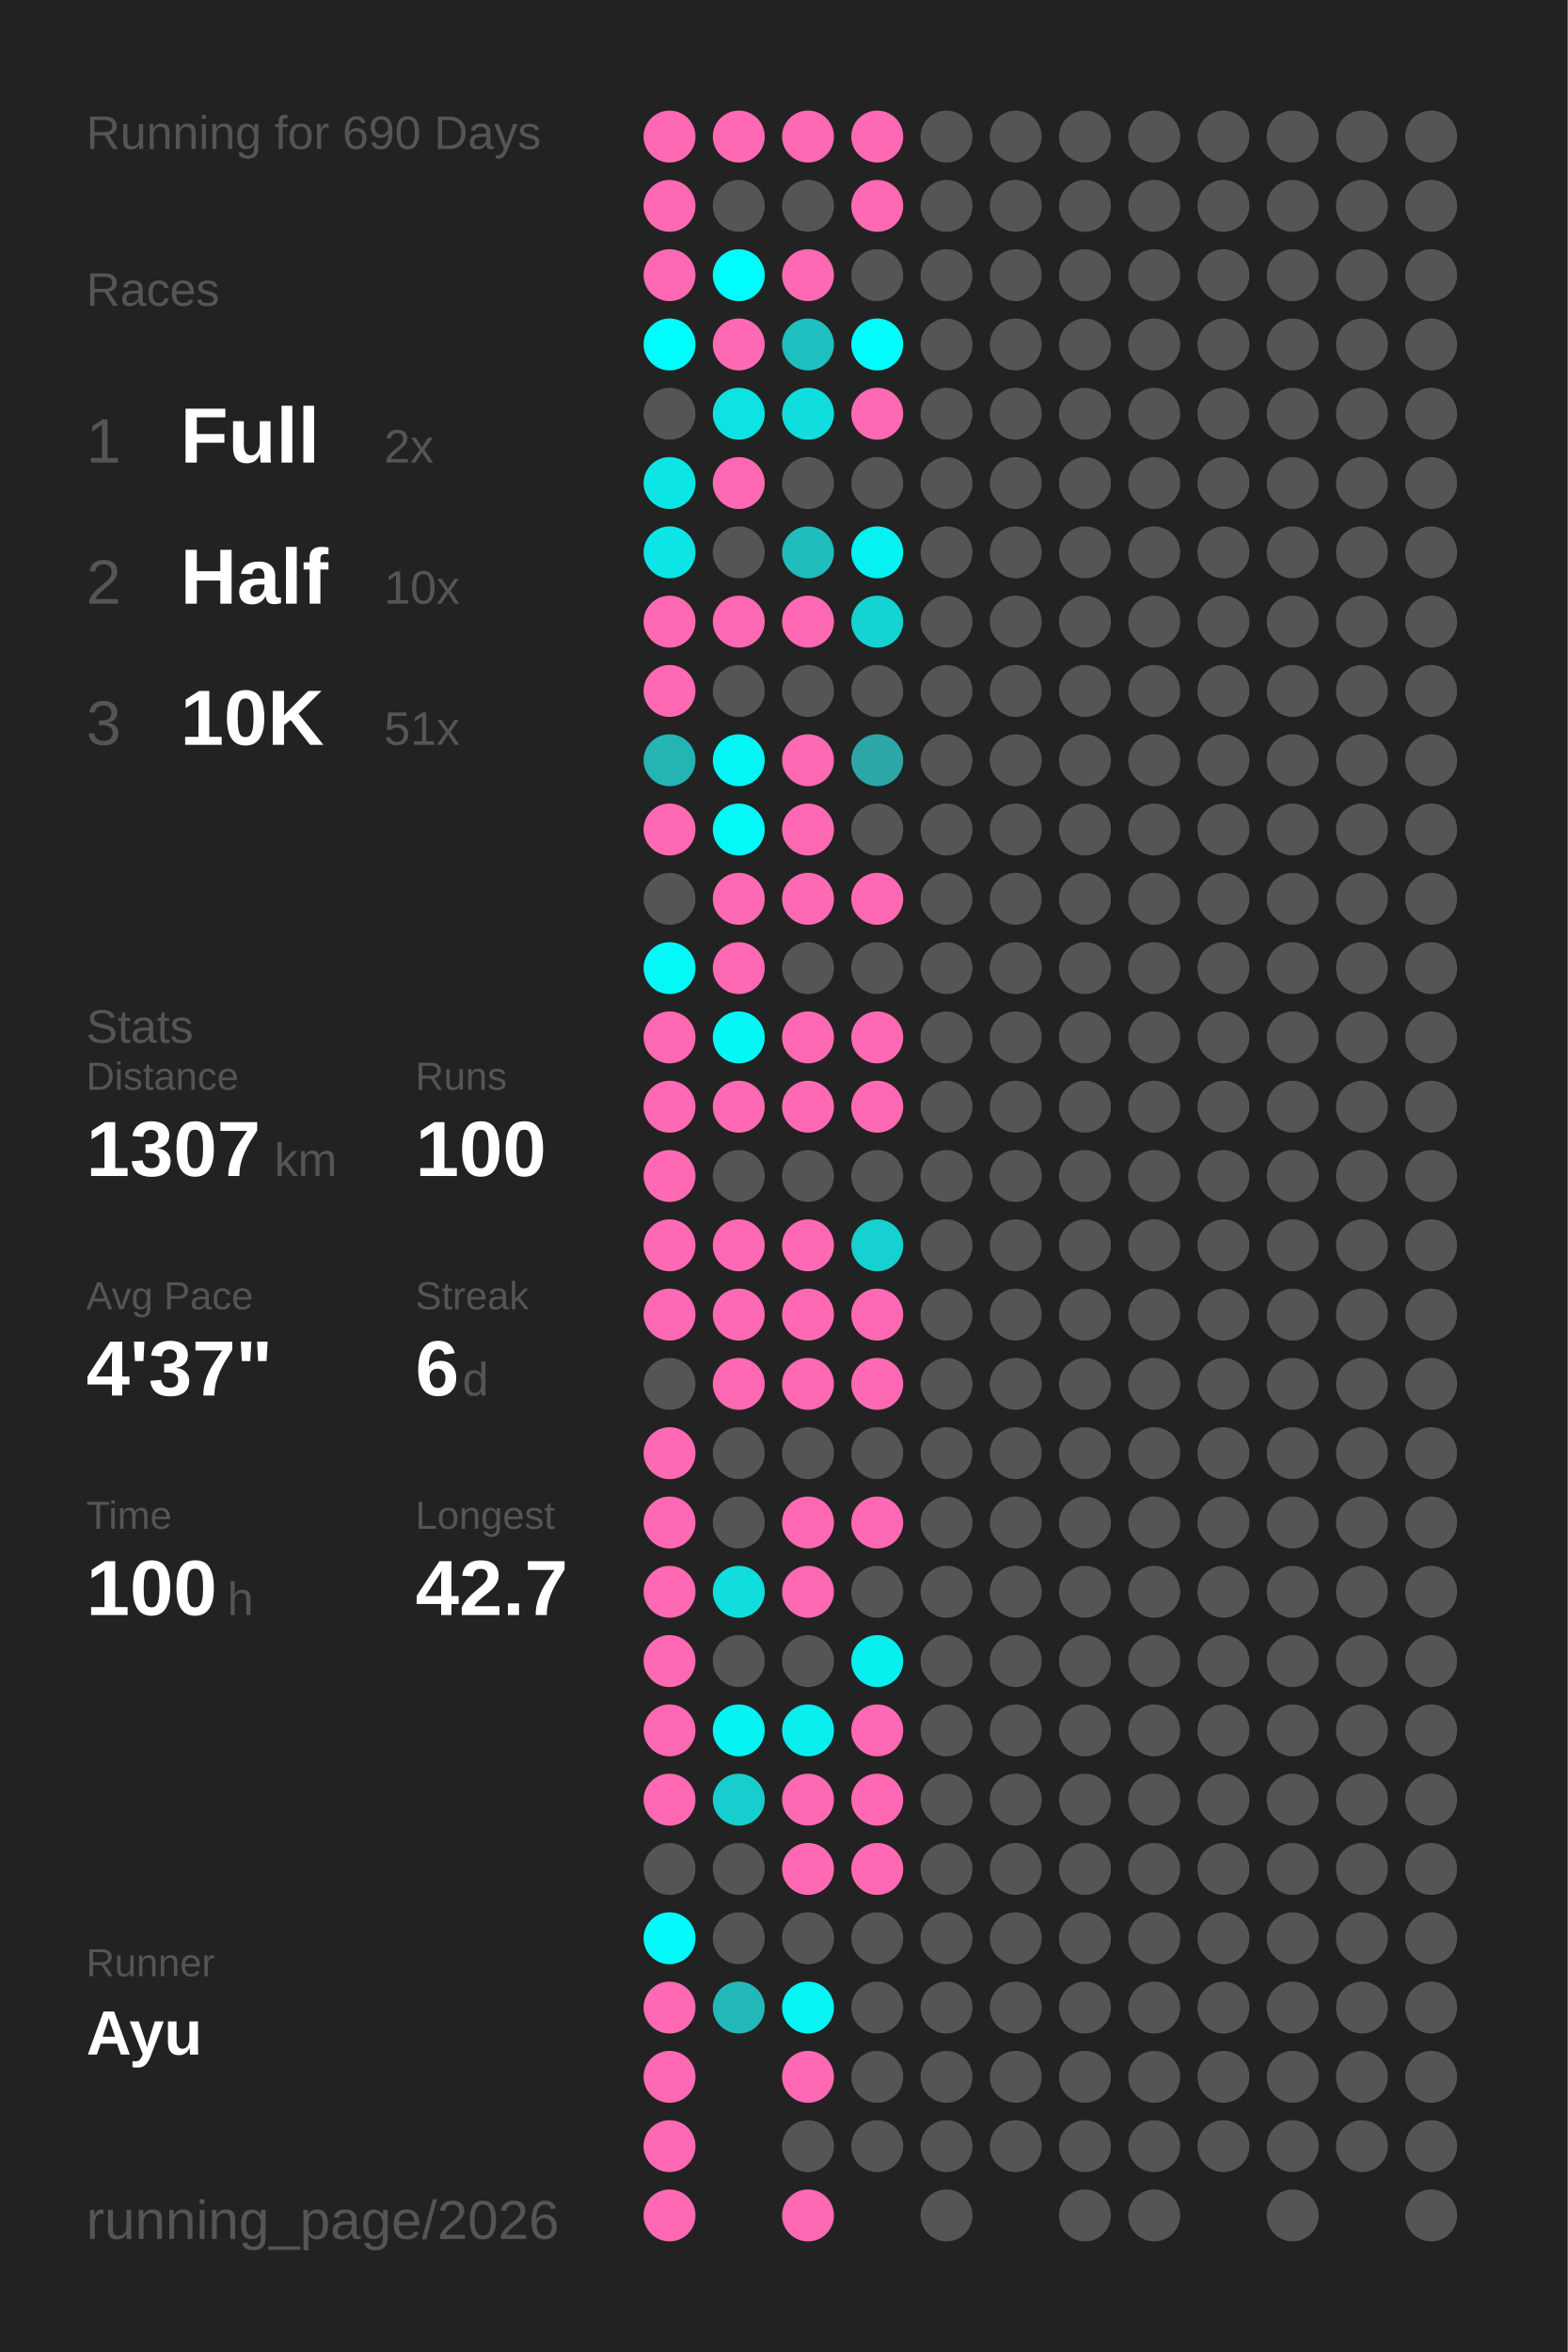
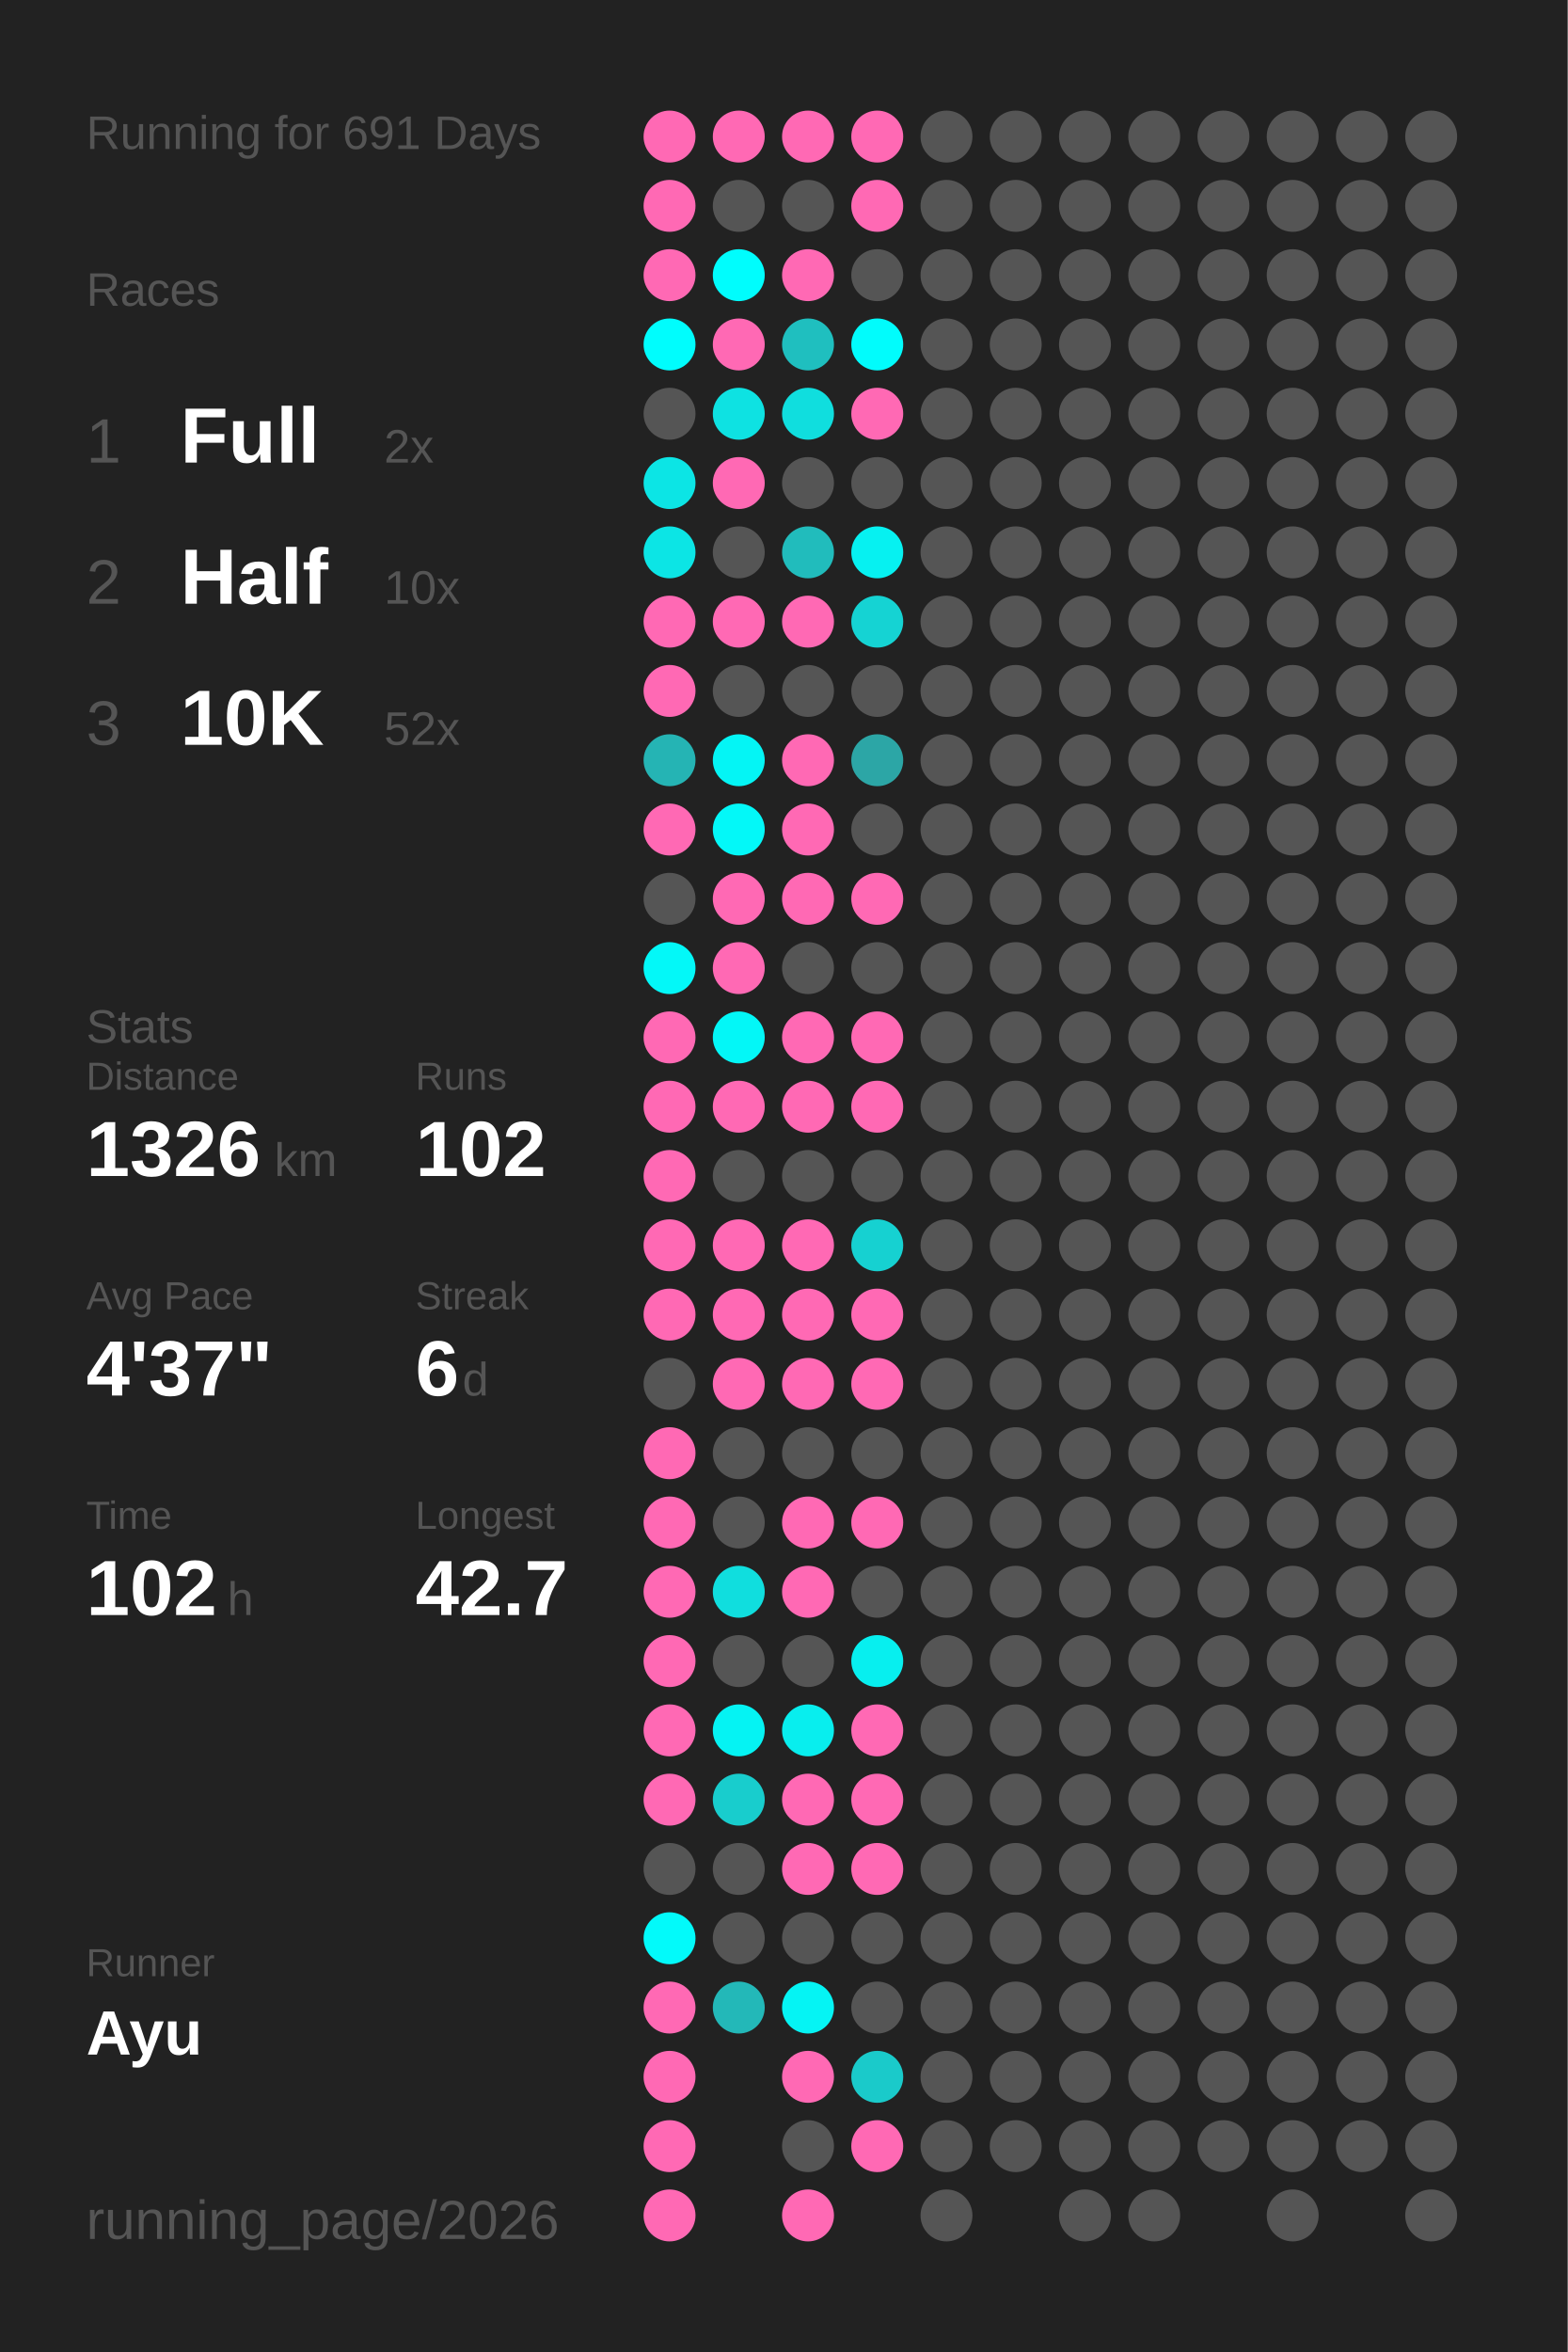
<svg xmlns="http://www.w3.org/2000/svg" baseProfile="full" height="300mm" version="1.1" viewBox="0,0,200,300" width="200mm">
  <defs />
  <rect fill="#222222" height="300" width="200" x="0" y="0" />
-   <text fill="#555555" style="font-size:6px; font-family:Arial;" x="11" y="19">Running for 690 Days</text>
+   <text fill="#555555" style="font-size:6px; font-family:Arial;" x="11" y="19">Running for 691 Days</text>
  <text fill="#555555" style="font-size:6px; font-family:Arial;" x="11" y="39">Races</text>
  <text fill="#555555" style="font-size:8px; font-family:Arial;" x="11" y="59">1</text>
  <text fill="#FFFFFF" style="font-size:10px; font-family:Arial; font-weight:bold;" x="23" y="59">Full</text>
  <text fill="#555555" style="font-size:6px; font-family:Arial;" x="49" y="59">2x</text>
  <text fill="#555555" style="font-size:8px; font-family:Arial;" x="11" y="77">2</text>
  <text fill="#FFFFFF" style="font-size:10px; font-family:Arial; font-weight:bold;" x="23" y="77">Half</text>
  <text fill="#555555" style="font-size:6px; font-family:Arial;" x="49" y="77">10x</text>
  <text fill="#555555" style="font-size:8px; font-family:Arial;" x="11" y="95">3</text>
  <text fill="#FFFFFF" style="font-size:10px; font-family:Arial; font-weight:bold;" x="23" y="95">10K</text>
-   <text fill="#555555" style="font-size:6px; font-family:Arial;" x="49" y="95">51x</text>
+   <text fill="#555555" style="font-size:6px; font-family:Arial;" x="49" y="95">52x</text>
  <text fill="#555555" style="font-size:6px; font-family:Arial;" x="11" y="133">Stats</text>
  <text fill="#555555" style="font-size:5px; font-family:Arial;" x="11" y="139">Distance</text>
-   <text fill="#FFFFFF" style="font-size:10px; font-family:Arial; font-weight:bold;" x="11" y="150">1307</text>
+   <text fill="#FFFFFF" style="font-size:10px; font-family:Arial; font-weight:bold;" x="11" y="150">1326</text>
  <text fill="#555555" style="font-size:6px; font-family:Arial;" x="35" y="150">km</text>
  <text fill="#555555" style="font-size:5px; font-family:Arial;" x="53" y="139">Runs</text>
-   <text fill="#FFFFFF" style="font-size:10px; font-family:Arial; font-weight:bold;" x="53" y="150">100</text>
+   <text fill="#FFFFFF" style="font-size:10px; font-family:Arial; font-weight:bold;" x="53" y="150">102</text>
  <text fill="#555555" style="font-size:5px; font-family:Arial;" x="11" y="167">Avg Pace</text>
  <text fill="#FFFFFF" style="font-size:10px; font-family:Arial; font-weight:bold;" x="11" y="178">4'37"</text>
  <text fill="#555555" style="font-size:5px; font-family:Arial;" x="53" y="167">Streak</text>
  <text fill="#FFFFFF" style="font-size:10px; font-family:Arial; font-weight:bold;" x="53" y="178">6</text>
  <text fill="#555555" style="font-size:6px; font-family:Arial;" x="59" y="178">d</text>
  <text fill="#555555" style="font-size:5px; font-family:Arial;" x="11" y="195">Time</text>
-   <text fill="#FFFFFF" style="font-size:10px; font-family:Arial; font-weight:bold;" x="11" y="206">100</text>
+   <text fill="#FFFFFF" style="font-size:10px; font-family:Arial; font-weight:bold;" x="11" y="206">102</text>
  <text fill="#555555" style="font-size:6px; font-family:Arial;" x="29" y="206">h</text>
  <text fill="#555555" style="font-size:5px; font-family:Arial;" x="53" y="195">Longest</text>
  <text fill="#FFFFFF" style="font-size:10px; font-family:Arial; font-weight:bold;" x="53" y="206">42.7</text>
  <text fill="#555555" style="font-size:5px; font-family:Arial;" x="11" y="252.065">Runner</text>
  <text fill="#FFFFFF" style="font-size:8px; font-family:Arial; font-weight:bold;" x="11" y="262.065">Ayu</text>
  <text fill="#555555" style="font-size:7px; font-family:Arial;" x="11" y="285.581">running_page/2026</text>
  <circle cx="85.417" cy="17.419" fill="#ff69b4" r="3.312" />
  <circle cx="85.417" cy="26.258" fill="#ff69b4" r="3.312" />
  <circle cx="85.417" cy="35.097" fill="#ff69b4" r="3.312" />
  <circle cx="85.417" cy="43.935" fill="#00fdfd" r="3.312" />
  <circle cx="85.417" cy="52.774" fill="#555555" r="3.312" />
  <circle cx="85.417" cy="61.613" fill="#0ce5e5" r="3.312" />
  <circle cx="85.417" cy="70.452" fill="#0ce5e5" r="3.312" />
  <circle cx="85.417" cy="79.29" fill="#ff69b4" r="3.312" />
  <circle cx="85.417" cy="88.129" fill="#ff69b4" r="3.312" />
  <circle cx="85.417" cy="96.968" fill="#25b4b4" r="3.312" />
  <circle cx="85.417" cy="105.806" fill="#ff69b4" r="3.312" />
  <circle cx="85.417" cy="114.645" fill="#555555" r="3.312" />
  <circle cx="85.417" cy="123.484" fill="#03f8f8" r="3.312" />
  <circle cx="85.417" cy="132.323" fill="#ff69b4" r="3.312" />
  <circle cx="85.417" cy="141.161" fill="#ff69b4" r="3.312" />
  <circle cx="85.417" cy="150" fill="#ff69b4" r="3.312" />
  <circle cx="85.417" cy="158.839" fill="#ff69b4" r="3.312" />
  <circle cx="85.417" cy="167.677" fill="#ff69b4" r="3.312" />
  <circle cx="85.417" cy="176.516" fill="#555555" r="3.312" />
  <circle cx="85.417" cy="185.355" fill="#ff69b4" r="3.312" />
  <circle cx="85.417" cy="194.194" fill="#ff69b4" r="3.312" />
  <circle cx="85.417" cy="203.032" fill="#ff69b4" r="3.312" />
  <circle cx="85.417" cy="211.871" fill="#ff69b4" r="3.312" />
  <circle cx="85.417" cy="220.71" fill="#ff69b4" r="3.312" />
  <circle cx="85.417" cy="229.548" fill="#ff69b4" r="3.312" />
  <circle cx="85.417" cy="238.387" fill="#555555" r="3.312" />
  <circle cx="85.417" cy="247.226" fill="#02fafa" r="3.312" />
  <circle cx="85.417" cy="256.065" fill="#ff69b4" r="3.312" />
  <circle cx="85.417" cy="264.903" fill="#ff69b4" r="3.312" />
  <circle cx="85.417" cy="273.742" fill="#ff69b4" r="3.312" />
  <circle cx="85.417" cy="282.581" fill="#ff69b4" r="3.312" />
  <circle cx="94.25" cy="17.419" fill="#ff69b4" r="3.312" />
  <circle cx="94.25" cy="26.258" fill="#555555" r="3.312" />
  <circle cx="94.25" cy="35.097" fill="#00fdfd" r="3.312" />
  <circle cx="94.25" cy="43.935" fill="#ff69b4" r="3.312" />
  <circle cx="94.25" cy="52.774" fill="#0ee2e2" r="3.312" />
  <circle cx="94.25" cy="61.613" fill="#ff69b4" r="3.312" />
  <circle cx="94.25" cy="70.452" fill="#555555" r="3.312" />
  <circle cx="94.25" cy="79.29" fill="#ff69b4" r="3.312" />
  <circle cx="94.25" cy="88.129" fill="#555555" r="3.312" />
  <circle cx="94.25" cy="96.968" fill="#04f5f5" r="3.312" />
  <circle cx="94.25" cy="105.806" fill="#03f8f8" r="3.312" />
  <circle cx="94.25" cy="114.645" fill="#ff69b4" r="3.312" />
  <circle cx="94.25" cy="123.484" fill="#ff69b4" r="3.312" />
  <circle cx="94.25" cy="132.323" fill="#03f7f7" r="3.312" />
  <circle cx="94.25" cy="141.161" fill="#ff69b4" r="3.312" />
  <circle cx="94.25" cy="150" fill="#555555" r="3.312" />
  <circle cx="94.25" cy="158.839" fill="#ff69b4" r="3.312" />
  <circle cx="94.25" cy="167.677" fill="#ff69b4" r="3.312" />
  <circle cx="94.25" cy="176.516" fill="#ff69b4" r="3.312" />
  <circle cx="94.25" cy="185.355" fill="#555555" r="3.312" />
  <circle cx="94.25" cy="194.194" fill="#555555" r="3.312" />
  <circle cx="94.25" cy="203.032" fill="#10dede" r="3.312" />
  <circle cx="94.25" cy="211.871" fill="#555555" r="3.312" />
  <circle cx="94.25" cy="220.71" fill="#05f3f3" r="3.312" />
  <circle cx="94.25" cy="229.548" fill="#18cdcd" r="3.312" />
  <circle cx="94.25" cy="238.387" fill="#555555" r="3.312" />
  <circle cx="94.25" cy="247.226" fill="#555555" r="3.312" />
  <circle cx="94.25" cy="256.065" fill="#23b8b8" r="3.312" />
  <circle cx="103.083" cy="17.419" fill="#ff69b4" r="3.312" />
  <circle cx="103.083" cy="26.258" fill="#555555" r="3.312" />
  <circle cx="103.083" cy="35.097" fill="#ff69b4" r="3.312" />
  <circle cx="103.083" cy="43.935" fill="#1fbfbf" r="3.312" />
  <circle cx="103.083" cy="52.774" fill="#10dede" r="3.312" />
  <circle cx="103.083" cy="61.613" fill="#555555" r="3.312" />
  <circle cx="103.083" cy="70.452" fill="#21bcbc" r="3.312" />
  <circle cx="103.083" cy="79.29" fill="#ff69b4" r="3.312" />
  <circle cx="103.083" cy="88.129" fill="#555555" r="3.312" />
  <circle cx="103.083" cy="96.968" fill="#ff69b4" r="3.312" />
  <circle cx="103.083" cy="105.806" fill="#ff69b4" r="3.312" />
  <circle cx="103.083" cy="114.645" fill="#ff69b4" r="3.312" />
  <circle cx="103.083" cy="123.484" fill="#555555" r="3.312" />
  <circle cx="103.083" cy="132.323" fill="#ff69b4" r="3.312" />
  <circle cx="103.083" cy="141.161" fill="#ff69b4" r="3.312" />
  <circle cx="103.083" cy="150" fill="#555555" r="3.312" />
  <circle cx="103.083" cy="158.839" fill="#ff69b4" r="3.312" />
  <circle cx="103.083" cy="167.677" fill="#ff69b4" r="3.312" />
  <circle cx="103.083" cy="176.516" fill="#ff69b4" r="3.312" />
  <circle cx="103.083" cy="185.355" fill="#555555" r="3.312" />
  <circle cx="103.083" cy="194.194" fill="#ff69b4" r="3.312" />
  <circle cx="103.083" cy="203.032" fill="#ff69b4" r="3.312" />
  <circle cx="103.083" cy="211.871" fill="#555555" r="3.312" />
  <circle cx="103.083" cy="220.71" fill="#08eeee" r="3.312" />
  <circle cx="103.083" cy="229.548" fill="#ff69b4" r="3.312" />
  <circle cx="103.083" cy="238.387" fill="#ff69b4" r="3.312" />
  <circle cx="103.083" cy="247.226" fill="#555555" r="3.312" />
  <circle cx="103.083" cy="256.065" fill="#05f4f4" r="3.312" />
  <circle cx="103.083" cy="264.903" fill="#ff69b4" r="3.312" />
  <circle cx="103.083" cy="273.742" fill="#555555" r="3.312" />
  <circle cx="103.083" cy="282.581" fill="#ff69b4" r="3.312" />
  <circle cx="111.917" cy="17.419" fill="#ff69b4" r="3.312" />
  <circle cx="111.917" cy="26.258" fill="#ff69b4" r="3.312" />
  <circle cx="111.917" cy="35.097" fill="#555555" r="3.312" />
  <circle cx="111.917" cy="43.935" fill="#01fcfc" r="3.312" />
  <circle cx="111.917" cy="52.774" fill="#ff69b4" r="3.312" />
  <circle cx="111.917" cy="61.613" fill="#555555" r="3.312" />
  <circle cx="111.917" cy="70.452" fill="#06f1f1" r="3.312" />
  <circle cx="111.917" cy="79.29" fill="#15d3d3" r="3.312" />
  <circle cx="111.917" cy="88.129" fill="#555555" r="3.312" />
  <circle cx="111.917" cy="96.968" fill="#2ca6a6" r="3.312" />
  <circle cx="111.917" cy="105.806" fill="#555555" r="3.312" />
  <circle cx="111.917" cy="114.645" fill="#ff69b4" r="3.312" />
  <circle cx="111.917" cy="123.484" fill="#555555" r="3.312" />
  <circle cx="111.917" cy="132.323" fill="#ff69b4" r="3.312" />
  <circle cx="111.917" cy="141.161" fill="#ff69b4" r="3.312" />
  <circle cx="111.917" cy="150" fill="#555555" r="3.312" />
  <circle cx="111.917" cy="158.839" fill="#16d1d1" r="3.312" />
  <circle cx="111.917" cy="167.677" fill="#ff69b4" r="3.312" />
  <circle cx="111.917" cy="176.516" fill="#ff69b4" r="3.312" />
  <circle cx="111.917" cy="185.355" fill="#555555" r="3.312" />
  <circle cx="111.917" cy="194.194" fill="#ff69b4" r="3.312" />
  <circle cx="111.917" cy="203.032" fill="#555555" r="3.312" />
  <circle cx="111.917" cy="211.871" fill="#07efef" r="3.312" />
  <circle cx="111.917" cy="220.71" fill="#ff69b4" r="3.312" />
  <circle cx="111.917" cy="229.548" fill="#ff69b4" r="3.312" />
  <circle cx="111.917" cy="238.387" fill="#ff69b4" r="3.312" />
  <circle cx="111.917" cy="247.226" fill="#555555" r="3.312" />
  <circle cx="111.917" cy="256.065" fill="#555555" r="3.312" />
-   <circle cx="111.917" cy="264.903" fill="#555555" r="3.312" />
-   <circle cx="111.917" cy="273.742" fill="#555555" r="3.312" />
+   <circle cx="111.917" cy="264.903" fill="#1acaca" r="3.312" />
+   <circle cx="111.917" cy="273.742" fill="#ff69b4" r="3.312" />
  <circle cx="120.75" cy="17.419" fill="#555555" r="3.312" />
  <circle cx="120.75" cy="26.258" fill="#555555" r="3.312" />
  <circle cx="120.75" cy="35.097" fill="#555555" r="3.312" />
  <circle cx="120.75" cy="43.935" fill="#555555" r="3.312" />
  <circle cx="120.75" cy="52.774" fill="#555555" r="3.312" />
  <circle cx="120.75" cy="61.613" fill="#555555" r="3.312" />
  <circle cx="120.75" cy="70.452" fill="#555555" r="3.312" />
  <circle cx="120.75" cy="79.29" fill="#555555" r="3.312" />
  <circle cx="120.75" cy="88.129" fill="#555555" r="3.312" />
  <circle cx="120.75" cy="96.968" fill="#555555" r="3.312" />
  <circle cx="120.75" cy="105.806" fill="#555555" r="3.312" />
  <circle cx="120.75" cy="114.645" fill="#555555" r="3.312" />
  <circle cx="120.75" cy="123.484" fill="#555555" r="3.312" />
  <circle cx="120.75" cy="132.323" fill="#555555" r="3.312" />
  <circle cx="120.75" cy="141.161" fill="#555555" r="3.312" />
  <circle cx="120.75" cy="150" fill="#555555" r="3.312" />
  <circle cx="120.75" cy="158.839" fill="#555555" r="3.312" />
  <circle cx="120.75" cy="167.677" fill="#555555" r="3.312" />
  <circle cx="120.75" cy="176.516" fill="#555555" r="3.312" />
  <circle cx="120.75" cy="185.355" fill="#555555" r="3.312" />
  <circle cx="120.75" cy="194.194" fill="#555555" r="3.312" />
  <circle cx="120.75" cy="203.032" fill="#555555" r="3.312" />
  <circle cx="120.75" cy="211.871" fill="#555555" r="3.312" />
  <circle cx="120.75" cy="220.71" fill="#555555" r="3.312" />
  <circle cx="120.75" cy="229.548" fill="#555555" r="3.312" />
  <circle cx="120.75" cy="238.387" fill="#555555" r="3.312" />
  <circle cx="120.75" cy="247.226" fill="#555555" r="3.312" />
  <circle cx="120.75" cy="256.065" fill="#555555" r="3.312" />
  <circle cx="120.75" cy="264.903" fill="#555555" r="3.312" />
  <circle cx="120.75" cy="273.742" fill="#555555" r="3.312" />
  <circle cx="120.75" cy="282.581" fill="#555555" r="3.312" />
  <circle cx="129.583" cy="17.419" fill="#555555" r="3.312" />
  <circle cx="129.583" cy="26.258" fill="#555555" r="3.312" />
  <circle cx="129.583" cy="35.097" fill="#555555" r="3.312" />
  <circle cx="129.583" cy="43.935" fill="#555555" r="3.312" />
  <circle cx="129.583" cy="52.774" fill="#555555" r="3.312" />
  <circle cx="129.583" cy="61.613" fill="#555555" r="3.312" />
  <circle cx="129.583" cy="70.452" fill="#555555" r="3.312" />
  <circle cx="129.583" cy="79.29" fill="#555555" r="3.312" />
  <circle cx="129.583" cy="88.129" fill="#555555" r="3.312" />
  <circle cx="129.583" cy="96.968" fill="#555555" r="3.312" />
  <circle cx="129.583" cy="105.806" fill="#555555" r="3.312" />
  <circle cx="129.583" cy="114.645" fill="#555555" r="3.312" />
  <circle cx="129.583" cy="123.484" fill="#555555" r="3.312" />
  <circle cx="129.583" cy="132.323" fill="#555555" r="3.312" />
  <circle cx="129.583" cy="141.161" fill="#555555" r="3.312" />
  <circle cx="129.583" cy="150" fill="#555555" r="3.312" />
  <circle cx="129.583" cy="158.839" fill="#555555" r="3.312" />
  <circle cx="129.583" cy="167.677" fill="#555555" r="3.312" />
  <circle cx="129.583" cy="176.516" fill="#555555" r="3.312" />
  <circle cx="129.583" cy="185.355" fill="#555555" r="3.312" />
  <circle cx="129.583" cy="194.194" fill="#555555" r="3.312" />
  <circle cx="129.583" cy="203.032" fill="#555555" r="3.312" />
  <circle cx="129.583" cy="211.871" fill="#555555" r="3.312" />
  <circle cx="129.583" cy="220.71" fill="#555555" r="3.312" />
  <circle cx="129.583" cy="229.548" fill="#555555" r="3.312" />
  <circle cx="129.583" cy="238.387" fill="#555555" r="3.312" />
  <circle cx="129.583" cy="247.226" fill="#555555" r="3.312" />
  <circle cx="129.583" cy="256.065" fill="#555555" r="3.312" />
  <circle cx="129.583" cy="264.903" fill="#555555" r="3.312" />
  <circle cx="129.583" cy="273.742" fill="#555555" r="3.312" />
  <circle cx="138.417" cy="17.419" fill="#555555" r="3.312" />
  <circle cx="138.417" cy="26.258" fill="#555555" r="3.312" />
  <circle cx="138.417" cy="35.097" fill="#555555" r="3.312" />
  <circle cx="138.417" cy="43.935" fill="#555555" r="3.312" />
  <circle cx="138.417" cy="52.774" fill="#555555" r="3.312" />
  <circle cx="138.417" cy="61.613" fill="#555555" r="3.312" />
  <circle cx="138.417" cy="70.452" fill="#555555" r="3.312" />
  <circle cx="138.417" cy="79.29" fill="#555555" r="3.312" />
  <circle cx="138.417" cy="88.129" fill="#555555" r="3.312" />
  <circle cx="138.417" cy="96.968" fill="#555555" r="3.312" />
  <circle cx="138.417" cy="105.806" fill="#555555" r="3.312" />
  <circle cx="138.417" cy="114.645" fill="#555555" r="3.312" />
  <circle cx="138.417" cy="123.484" fill="#555555" r="3.312" />
  <circle cx="138.417" cy="132.323" fill="#555555" r="3.312" />
  <circle cx="138.417" cy="141.161" fill="#555555" r="3.312" />
  <circle cx="138.417" cy="150" fill="#555555" r="3.312" />
  <circle cx="138.417" cy="158.839" fill="#555555" r="3.312" />
  <circle cx="138.417" cy="167.677" fill="#555555" r="3.312" />
  <circle cx="138.417" cy="176.516" fill="#555555" r="3.312" />
  <circle cx="138.417" cy="185.355" fill="#555555" r="3.312" />
  <circle cx="138.417" cy="194.194" fill="#555555" r="3.312" />
  <circle cx="138.417" cy="203.032" fill="#555555" r="3.312" />
  <circle cx="138.417" cy="211.871" fill="#555555" r="3.312" />
  <circle cx="138.417" cy="220.71" fill="#555555" r="3.312" />
  <circle cx="138.417" cy="229.548" fill="#555555" r="3.312" />
  <circle cx="138.417" cy="238.387" fill="#555555" r="3.312" />
  <circle cx="138.417" cy="247.226" fill="#555555" r="3.312" />
  <circle cx="138.417" cy="256.065" fill="#555555" r="3.312" />
  <circle cx="138.417" cy="264.903" fill="#555555" r="3.312" />
  <circle cx="138.417" cy="273.742" fill="#555555" r="3.312" />
  <circle cx="138.417" cy="282.581" fill="#555555" r="3.312" />
  <circle cx="147.25" cy="17.419" fill="#555555" r="3.312" />
  <circle cx="147.25" cy="26.258" fill="#555555" r="3.312" />
  <circle cx="147.25" cy="35.097" fill="#555555" r="3.312" />
  <circle cx="147.25" cy="43.935" fill="#555555" r="3.312" />
  <circle cx="147.25" cy="52.774" fill="#555555" r="3.312" />
  <circle cx="147.25" cy="61.613" fill="#555555" r="3.312" />
  <circle cx="147.25" cy="70.452" fill="#555555" r="3.312" />
  <circle cx="147.25" cy="79.29" fill="#555555" r="3.312" />
  <circle cx="147.25" cy="88.129" fill="#555555" r="3.312" />
  <circle cx="147.25" cy="96.968" fill="#555555" r="3.312" />
  <circle cx="147.25" cy="105.806" fill="#555555" r="3.312" />
  <circle cx="147.25" cy="114.645" fill="#555555" r="3.312" />
  <circle cx="147.25" cy="123.484" fill="#555555" r="3.312" />
  <circle cx="147.25" cy="132.323" fill="#555555" r="3.312" />
  <circle cx="147.25" cy="141.161" fill="#555555" r="3.312" />
  <circle cx="147.25" cy="150" fill="#555555" r="3.312" />
  <circle cx="147.25" cy="158.839" fill="#555555" r="3.312" />
  <circle cx="147.25" cy="167.677" fill="#555555" r="3.312" />
  <circle cx="147.25" cy="176.516" fill="#555555" r="3.312" />
  <circle cx="147.25" cy="185.355" fill="#555555" r="3.312" />
  <circle cx="147.25" cy="194.194" fill="#555555" r="3.312" />
  <circle cx="147.25" cy="203.032" fill="#555555" r="3.312" />
  <circle cx="147.25" cy="211.871" fill="#555555" r="3.312" />
  <circle cx="147.25" cy="220.71" fill="#555555" r="3.312" />
  <circle cx="147.25" cy="229.548" fill="#555555" r="3.312" />
  <circle cx="147.25" cy="238.387" fill="#555555" r="3.312" />
  <circle cx="147.25" cy="247.226" fill="#555555" r="3.312" />
  <circle cx="147.25" cy="256.065" fill="#555555" r="3.312" />
  <circle cx="147.25" cy="264.903" fill="#555555" r="3.312" />
  <circle cx="147.25" cy="273.742" fill="#555555" r="3.312" />
  <circle cx="147.25" cy="282.581" fill="#555555" r="3.312" />
  <circle cx="156.083" cy="17.419" fill="#555555" r="3.312" />
  <circle cx="156.083" cy="26.258" fill="#555555" r="3.312" />
  <circle cx="156.083" cy="35.097" fill="#555555" r="3.312" />
  <circle cx="156.083" cy="43.935" fill="#555555" r="3.312" />
  <circle cx="156.083" cy="52.774" fill="#555555" r="3.312" />
  <circle cx="156.083" cy="61.613" fill="#555555" r="3.312" />
  <circle cx="156.083" cy="70.452" fill="#555555" r="3.312" />
  <circle cx="156.083" cy="79.29" fill="#555555" r="3.312" />
  <circle cx="156.083" cy="88.129" fill="#555555" r="3.312" />
  <circle cx="156.083" cy="96.968" fill="#555555" r="3.312" />
  <circle cx="156.083" cy="105.806" fill="#555555" r="3.312" />
  <circle cx="156.083" cy="114.645" fill="#555555" r="3.312" />
  <circle cx="156.083" cy="123.484" fill="#555555" r="3.312" />
  <circle cx="156.083" cy="132.323" fill="#555555" r="3.312" />
  <circle cx="156.083" cy="141.161" fill="#555555" r="3.312" />
  <circle cx="156.083" cy="150" fill="#555555" r="3.312" />
  <circle cx="156.083" cy="158.839" fill="#555555" r="3.312" />
  <circle cx="156.083" cy="167.677" fill="#555555" r="3.312" />
  <circle cx="156.083" cy="176.516" fill="#555555" r="3.312" />
  <circle cx="156.083" cy="185.355" fill="#555555" r="3.312" />
  <circle cx="156.083" cy="194.194" fill="#555555" r="3.312" />
  <circle cx="156.083" cy="203.032" fill="#555555" r="3.312" />
  <circle cx="156.083" cy="211.871" fill="#555555" r="3.312" />
  <circle cx="156.083" cy="220.71" fill="#555555" r="3.312" />
  <circle cx="156.083" cy="229.548" fill="#555555" r="3.312" />
  <circle cx="156.083" cy="238.387" fill="#555555" r="3.312" />
  <circle cx="156.083" cy="247.226" fill="#555555" r="3.312" />
  <circle cx="156.083" cy="256.065" fill="#555555" r="3.312" />
  <circle cx="156.083" cy="264.903" fill="#555555" r="3.312" />
  <circle cx="156.083" cy="273.742" fill="#555555" r="3.312" />
  <circle cx="164.917" cy="17.419" fill="#555555" r="3.312" />
  <circle cx="164.917" cy="26.258" fill="#555555" r="3.312" />
  <circle cx="164.917" cy="35.097" fill="#555555" r="3.312" />
  <circle cx="164.917" cy="43.935" fill="#555555" r="3.312" />
  <circle cx="164.917" cy="52.774" fill="#555555" r="3.312" />
  <circle cx="164.917" cy="61.613" fill="#555555" r="3.312" />
  <circle cx="164.917" cy="70.452" fill="#555555" r="3.312" />
  <circle cx="164.917" cy="79.29" fill="#555555" r="3.312" />
  <circle cx="164.917" cy="88.129" fill="#555555" r="3.312" />
  <circle cx="164.917" cy="96.968" fill="#555555" r="3.312" />
  <circle cx="164.917" cy="105.806" fill="#555555" r="3.312" />
  <circle cx="164.917" cy="114.645" fill="#555555" r="3.312" />
  <circle cx="164.917" cy="123.484" fill="#555555" r="3.312" />
  <circle cx="164.917" cy="132.323" fill="#555555" r="3.312" />
  <circle cx="164.917" cy="141.161" fill="#555555" r="3.312" />
  <circle cx="164.917" cy="150" fill="#555555" r="3.312" />
  <circle cx="164.917" cy="158.839" fill="#555555" r="3.312" />
  <circle cx="164.917" cy="167.677" fill="#555555" r="3.312" />
  <circle cx="164.917" cy="176.516" fill="#555555" r="3.312" />
  <circle cx="164.917" cy="185.355" fill="#555555" r="3.312" />
  <circle cx="164.917" cy="194.194" fill="#555555" r="3.312" />
  <circle cx="164.917" cy="203.032" fill="#555555" r="3.312" />
  <circle cx="164.917" cy="211.871" fill="#555555" r="3.312" />
  <circle cx="164.917" cy="220.71" fill="#555555" r="3.312" />
  <circle cx="164.917" cy="229.548" fill="#555555" r="3.312" />
  <circle cx="164.917" cy="238.387" fill="#555555" r="3.312" />
  <circle cx="164.917" cy="247.226" fill="#555555" r="3.312" />
  <circle cx="164.917" cy="256.065" fill="#555555" r="3.312" />
  <circle cx="164.917" cy="264.903" fill="#555555" r="3.312" />
  <circle cx="164.917" cy="273.742" fill="#555555" r="3.312" />
  <circle cx="164.917" cy="282.581" fill="#555555" r="3.312" />
  <circle cx="173.75" cy="17.419" fill="#555555" r="3.312" />
  <circle cx="173.75" cy="26.258" fill="#555555" r="3.312" />
  <circle cx="173.75" cy="35.097" fill="#555555" r="3.312" />
  <circle cx="173.75" cy="43.935" fill="#555555" r="3.312" />
  <circle cx="173.75" cy="52.774" fill="#555555" r="3.312" />
  <circle cx="173.75" cy="61.613" fill="#555555" r="3.312" />
  <circle cx="173.75" cy="70.452" fill="#555555" r="3.312" />
  <circle cx="173.75" cy="79.29" fill="#555555" r="3.312" />
  <circle cx="173.75" cy="88.129" fill="#555555" r="3.312" />
  <circle cx="173.75" cy="96.968" fill="#555555" r="3.312" />
  <circle cx="173.75" cy="105.806" fill="#555555" r="3.312" />
  <circle cx="173.75" cy="114.645" fill="#555555" r="3.312" />
  <circle cx="173.75" cy="123.484" fill="#555555" r="3.312" />
  <circle cx="173.75" cy="132.323" fill="#555555" r="3.312" />
  <circle cx="173.75" cy="141.161" fill="#555555" r="3.312" />
  <circle cx="173.75" cy="150" fill="#555555" r="3.312" />
  <circle cx="173.75" cy="158.839" fill="#555555" r="3.312" />
  <circle cx="173.75" cy="167.677" fill="#555555" r="3.312" />
  <circle cx="173.75" cy="176.516" fill="#555555" r="3.312" />
  <circle cx="173.75" cy="185.355" fill="#555555" r="3.312" />
  <circle cx="173.75" cy="194.194" fill="#555555" r="3.312" />
  <circle cx="173.75" cy="203.032" fill="#555555" r="3.312" />
  <circle cx="173.75" cy="211.871" fill="#555555" r="3.312" />
  <circle cx="173.75" cy="220.71" fill="#555555" r="3.312" />
  <circle cx="173.75" cy="229.548" fill="#555555" r="3.312" />
  <circle cx="173.75" cy="238.387" fill="#555555" r="3.312" />
  <circle cx="173.75" cy="247.226" fill="#555555" r="3.312" />
  <circle cx="173.75" cy="256.065" fill="#555555" r="3.312" />
  <circle cx="173.75" cy="264.903" fill="#555555" r="3.312" />
  <circle cx="173.75" cy="273.742" fill="#555555" r="3.312" />
  <circle cx="182.583" cy="17.419" fill="#555555" r="3.312" />
  <circle cx="182.583" cy="26.258" fill="#555555" r="3.312" />
  <circle cx="182.583" cy="35.097" fill="#555555" r="3.312" />
  <circle cx="182.583" cy="43.935" fill="#555555" r="3.312" />
  <circle cx="182.583" cy="52.774" fill="#555555" r="3.312" />
  <circle cx="182.583" cy="61.613" fill="#555555" r="3.312" />
  <circle cx="182.583" cy="70.452" fill="#555555" r="3.312" />
  <circle cx="182.583" cy="79.29" fill="#555555" r="3.312" />
  <circle cx="182.583" cy="88.129" fill="#555555" r="3.312" />
  <circle cx="182.583" cy="96.968" fill="#555555" r="3.312" />
  <circle cx="182.583" cy="105.806" fill="#555555" r="3.312" />
  <circle cx="182.583" cy="114.645" fill="#555555" r="3.312" />
  <circle cx="182.583" cy="123.484" fill="#555555" r="3.312" />
  <circle cx="182.583" cy="132.323" fill="#555555" r="3.312" />
  <circle cx="182.583" cy="141.161" fill="#555555" r="3.312" />
  <circle cx="182.583" cy="150" fill="#555555" r="3.312" />
  <circle cx="182.583" cy="158.839" fill="#555555" r="3.312" />
  <circle cx="182.583" cy="167.677" fill="#555555" r="3.312" />
  <circle cx="182.583" cy="176.516" fill="#555555" r="3.312" />
  <circle cx="182.583" cy="185.355" fill="#555555" r="3.312" />
  <circle cx="182.583" cy="194.194" fill="#555555" r="3.312" />
  <circle cx="182.583" cy="203.032" fill="#555555" r="3.312" />
  <circle cx="182.583" cy="211.871" fill="#555555" r="3.312" />
  <circle cx="182.583" cy="220.71" fill="#555555" r="3.312" />
  <circle cx="182.583" cy="229.548" fill="#555555" r="3.312" />
  <circle cx="182.583" cy="238.387" fill="#555555" r="3.312" />
  <circle cx="182.583" cy="247.226" fill="#555555" r="3.312" />
  <circle cx="182.583" cy="256.065" fill="#555555" r="3.312" />
  <circle cx="182.583" cy="264.903" fill="#555555" r="3.312" />
  <circle cx="182.583" cy="273.742" fill="#555555" r="3.312" />
  <circle cx="182.583" cy="282.581" fill="#555555" r="3.312" />
</svg>
